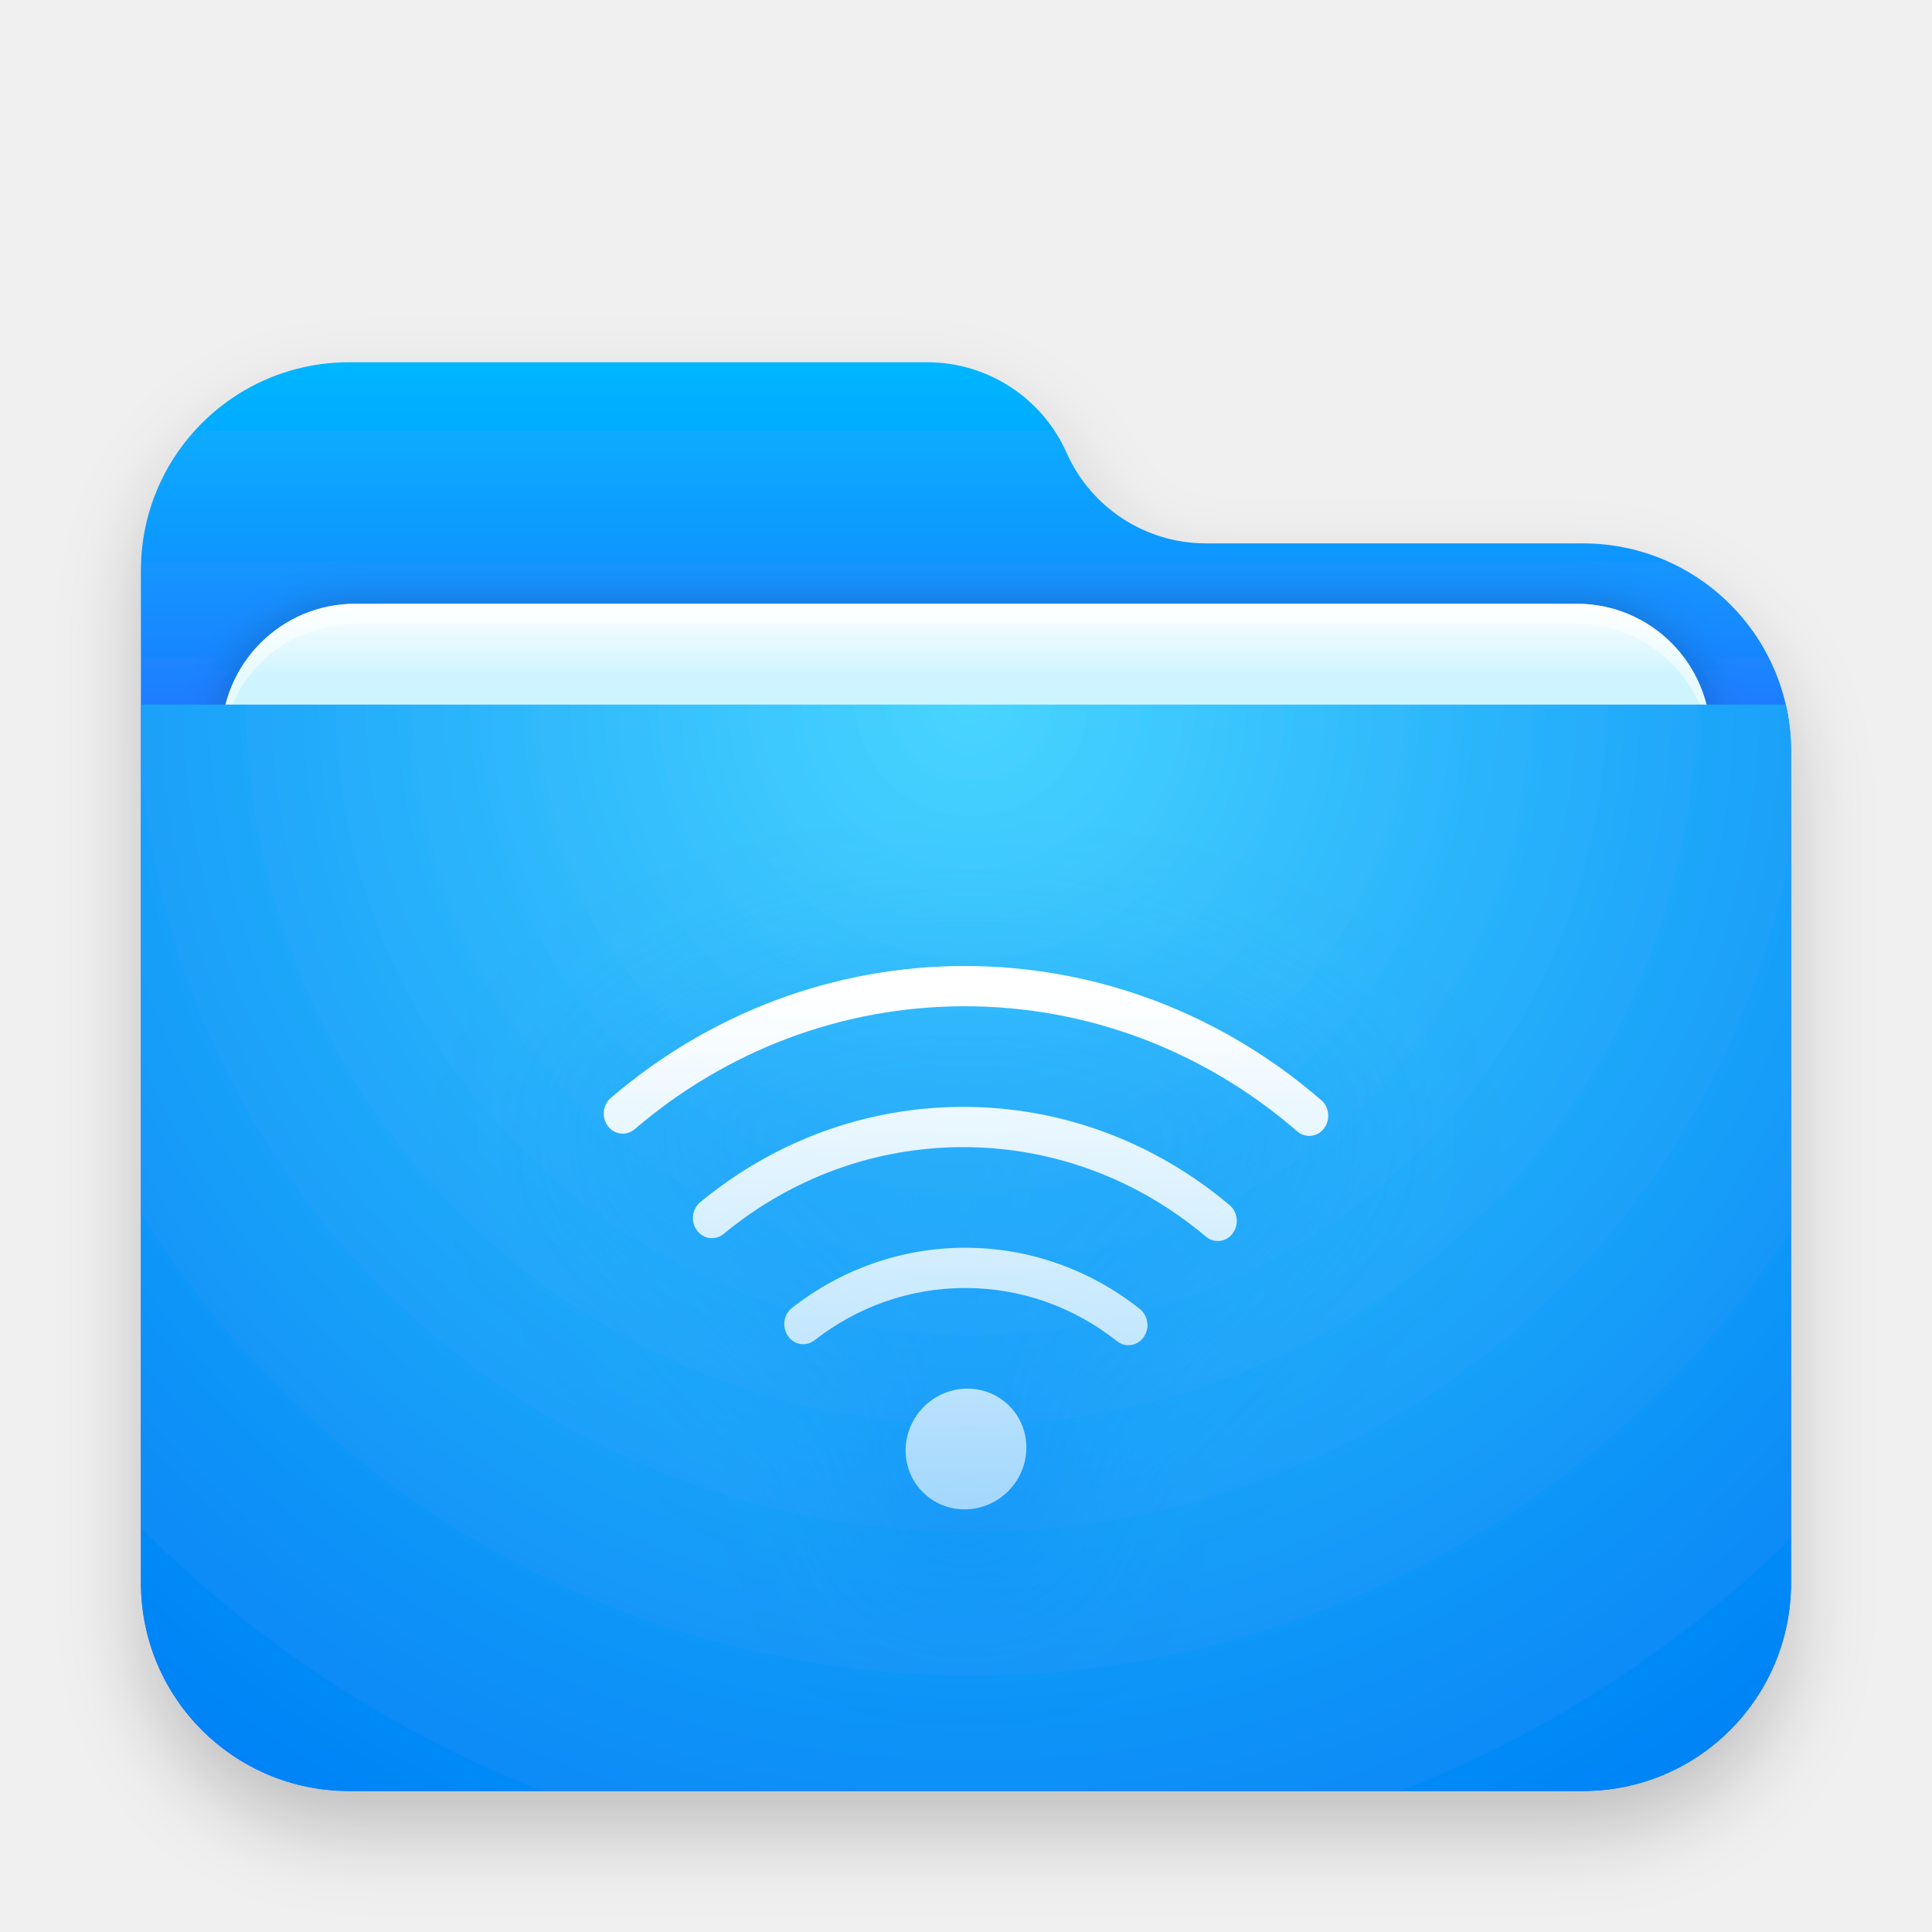
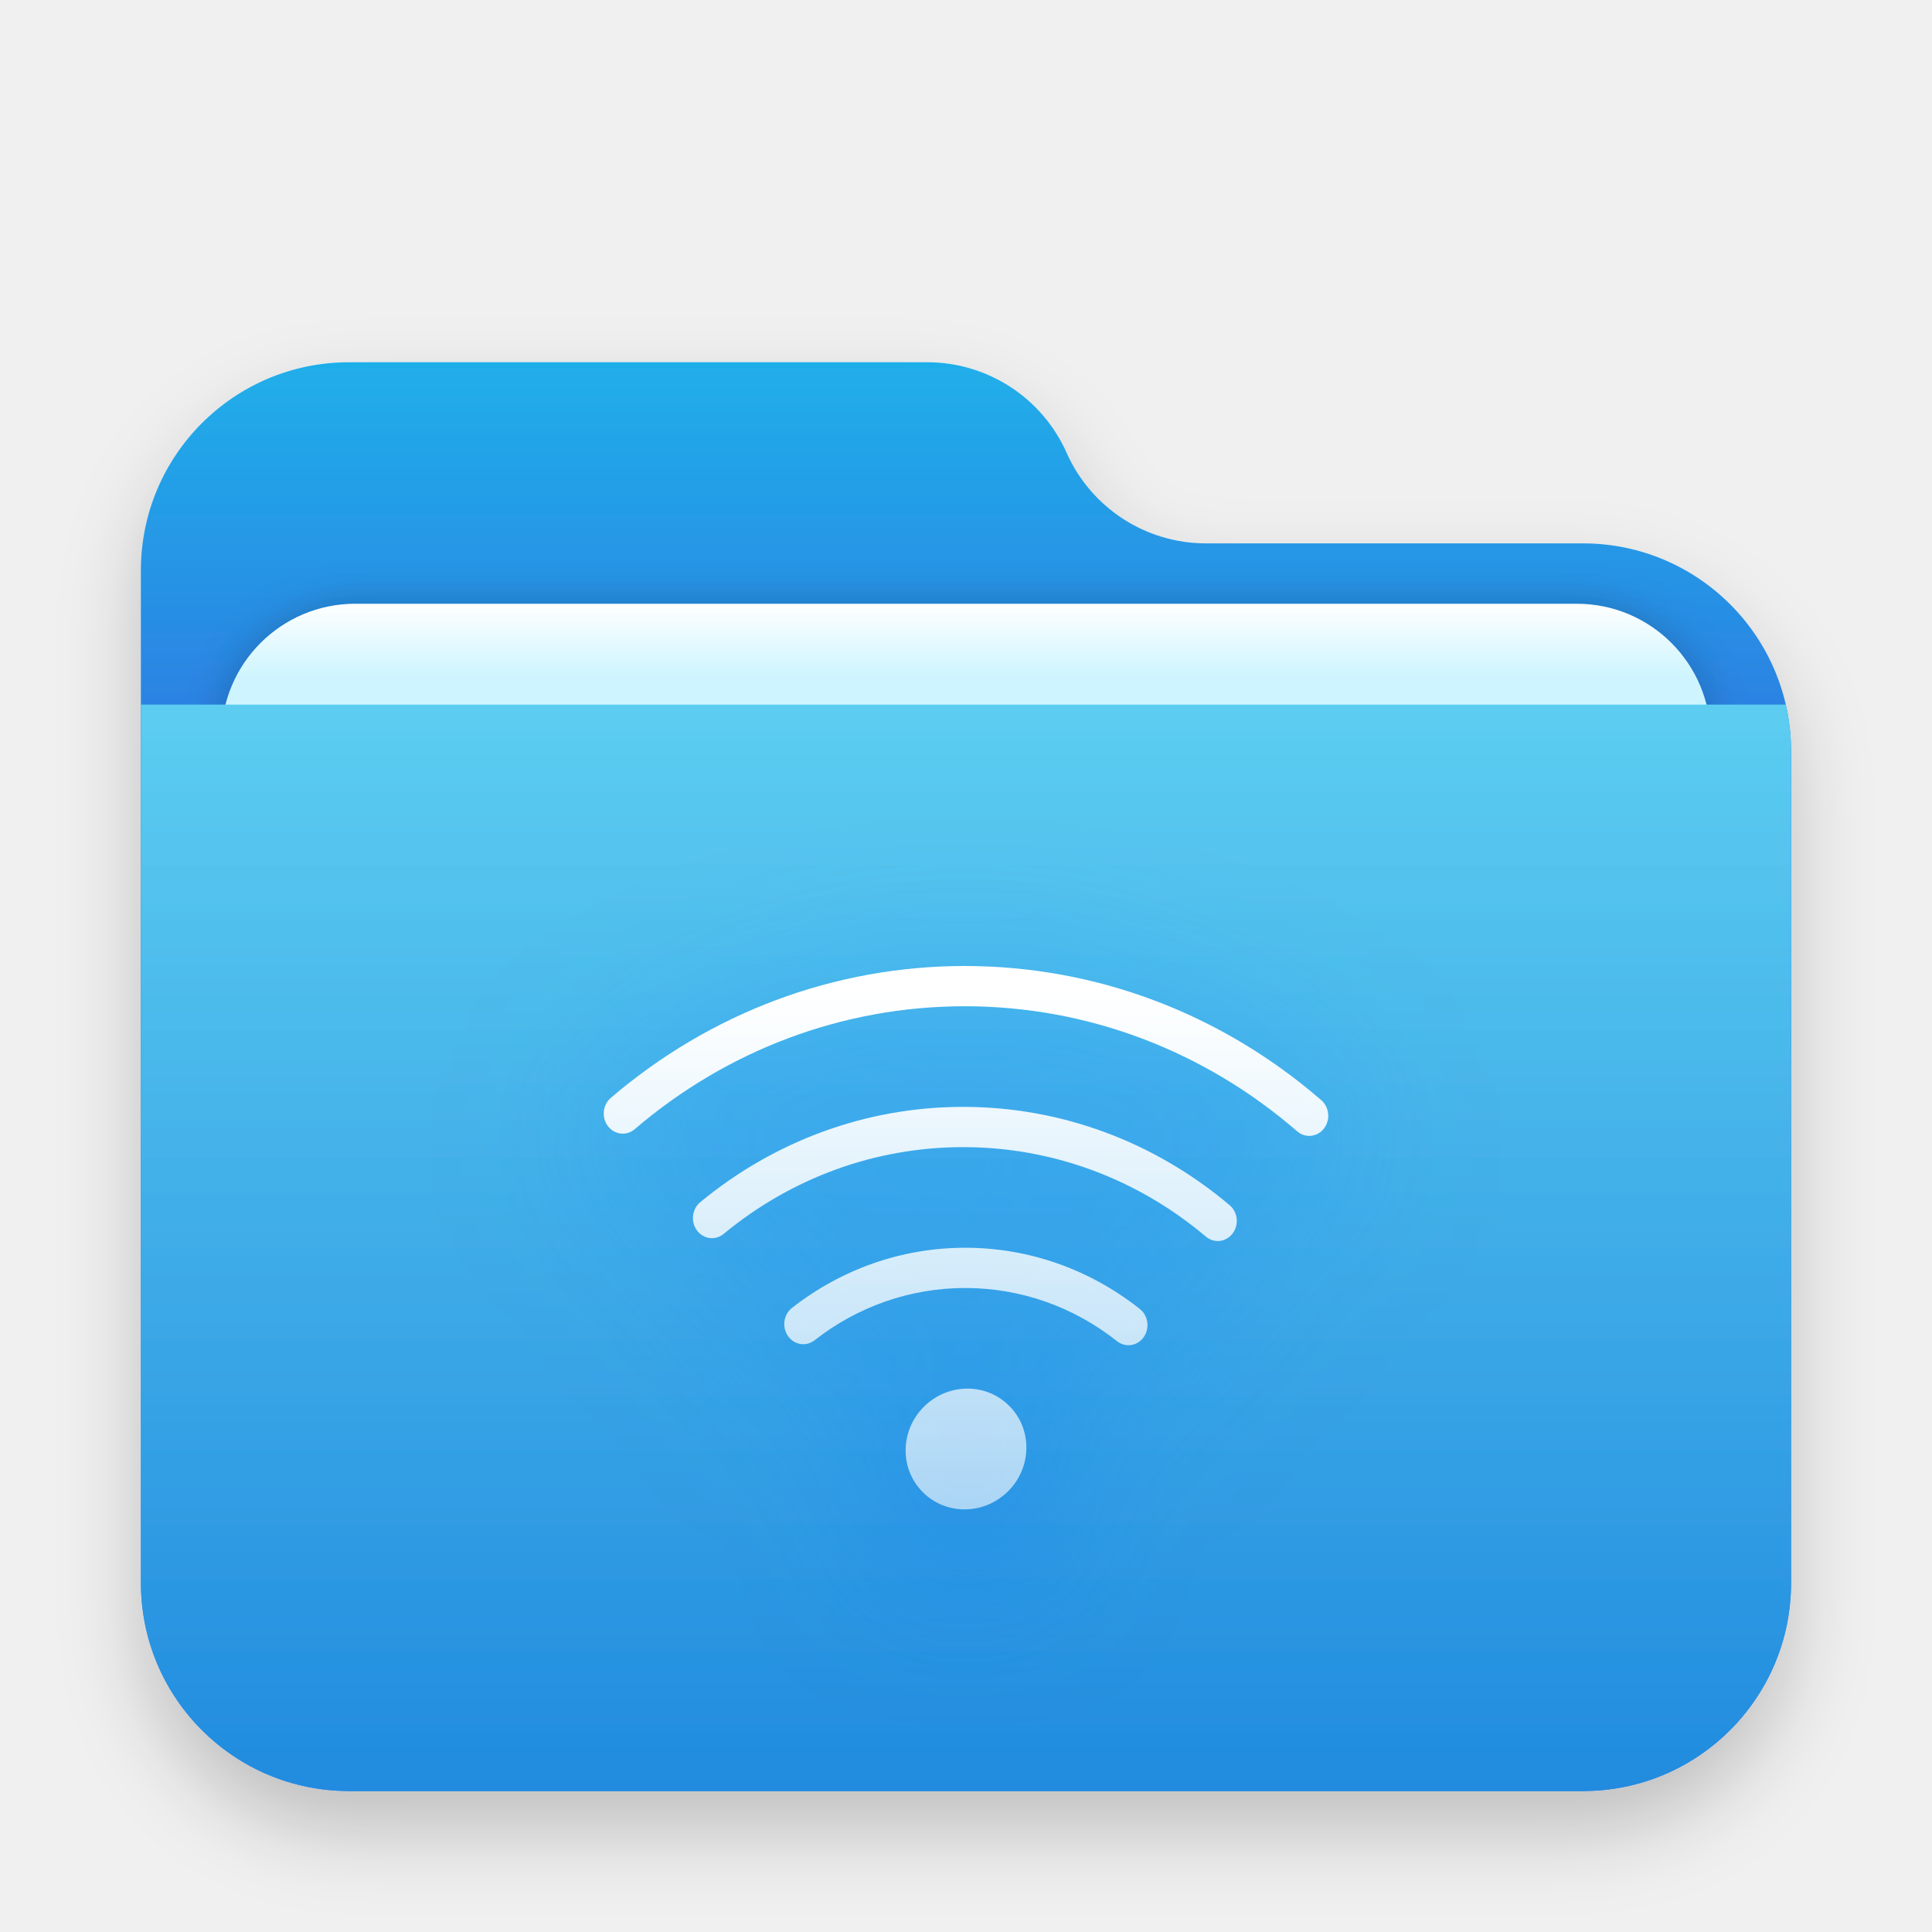
- <svg xmlns="http://www.w3.org/2000/svg" xmlns:xlink="http://www.w3.org/1999/xlink" width="96" height="96" viewBox="0 0 96 96">
+ <svg xmlns="http://www.w3.org/2000/svg" xmlns:xlink="http://www.w3.org/1999/xlink" width="96px" height="96px" viewBox="0 0 96 96" version="1.1">
  <defs>
-     <filter id="folder-remote-96px-a" width="129.3%" height="133.8%" x="-14.6%" y="-16.9%" filterUnits="objectBoundingBox">
-       <feOffset dy="2" in="SourceAlpha" result="shadowOffsetOuter1" />
-       <feGaussianBlur in="shadowOffsetOuter1" result="shadowBlurOuter1" stdDeviation="2" />
-       <feComposite in="shadowBlurOuter1" in2="SourceAlpha" operator="out" result="shadowBlurOuter1" />
-       <feColorMatrix in="shadowBlurOuter1" result="shadowMatrixOuter1" values="0 0 0 0 0   0 0 0 0 0   0 0 0 0 0  0 0 0 0.2 0" />
+     <filter x="-8.5%" y="-7.0%" width="117.1%" height="119.7%" filterUnits="objectBoundingBox" id="filter-1">
+       <feOffset dx="0" dy="2" in="SourceAlpha" result="shadowOffsetOuter1" />
+       <feGaussianBlur stdDeviation="2" in="shadowOffsetOuter1" result="shadowBlurOuter1" />
+       <feColorMatrix values="0 0 0 0 0   0 0 0 0 0   0 0 0 0 0  0 0 0 0.2 0" type="matrix" in="shadowBlurOuter1" result="shadowMatrixOuter1" />
      <feMerge>
        <feMergeNode in="shadowMatrixOuter1" />
        <feMergeNode in="SourceGraphic" />
      </feMerge>
    </filter>
-     <linearGradient id="folder-remote-96px-c" x1="50%" x2="50%" y1="0%" y2="37.968%">
-       <stop offset="0%" stop-color="#00B8FF" />
-       <stop offset="100%" stop-color="#2E5DFF" />
+     <linearGradient x1="50%" y1="0%" x2="50%" y2="26.353%" id="linearGradient-2">
+       <stop stop-color="#1FB0EA" offset="0%" />
+       <stop stop-color="#2C7FE2" offset="100%" />
    </linearGradient>
-     <path id="folder-remote-96px-b" d="M46,4.5 L46,4.5 C47.216,7.236 49.93,9 52.924,9 L71.658,9 C77.37,9 82,13.63 82,19.342 L82,60.658 C82,66.37 77.37,71 71.658,71 L10.342,71 C4.63,71 -4.37094128e-14,66.37 -4.4408921e-14,60.658 L-4.26325641e-14,10.342 C-4.33320723e-14,4.63 4.63,-2.38197334e-14 10.342,-2.48689958e-14 L39.076,-2.7533531e-14 C42.07,-2.80836213e-14 44.784,1.764 46,4.5 Z" />
-     <linearGradient id="folder-remote-96px-g" x1="50%" x2="50%" y1="0%" y2="11.796%">
-       <stop offset="0%" stop-color="#FFF" />
-       <stop offset="100%" stop-color="#CEF5FF" />
+     <path d="M46,4.5 C47.216,7.236 49.93,9 52.924,9 L71.658,9 C77.37,9 82,13.63 82,19.342 L82,60.658 C82,66.37 77.37,71 71.658,71 L10.342,71 C4.63,71 -4.37094128e-14,66.37 -4.4408921e-14,60.658 L-4.26325641e-14,10.342 C-4.33320723e-14,4.63 4.63,-2.55960903e-14 10.342,-2.66453526e-14 L39.076,-3.37507799e-14 C42.07,-3.16411738e-14 44.784,1.764 46,4.5 Z" id="path-3" />
+     <linearGradient x1="50%" y1="0%" x2="50%" y2="11.796%" id="linearGradient-5">
+       <stop stop-color="#FFFFFF" offset="0%" />
+       <stop stop-color="#CEF5FF" offset="100%" />
    </linearGradient>
-     <rect id="folder-remote-96px-f" width="74" height="31" x="4" y="12" rx="6.649" />
-     <filter id="folder-remote-96px-e" width="108.1%" height="119.4%" x="-4.1%" y="-9.7%" filterUnits="objectBoundingBox">
-       <feOffset in="SourceAlpha" result="shadowOffsetOuter1" />
-       <feGaussianBlur in="shadowOffsetOuter1" result="shadowBlurOuter1" stdDeviation="1" />
-       <feColorMatrix in="shadowBlurOuter1" values="0 0 0 0 0   0 0 0 0 0   0 0 0 0 0  0 0 0 0.2 0" />
+     <rect id="path-6" x="4" y="12" width="74" height="31" rx="6.649" />
+     <filter x="-4.1%" y="-9.7%" width="108.1%" height="119.4%" filterUnits="objectBoundingBox" id="filter-7">
+       <feOffset dx="0" dy="0" in="SourceAlpha" result="shadowOffsetOuter1" />
+       <feGaussianBlur stdDeviation="1" in="shadowOffsetOuter1" result="shadowBlurOuter1" />
+       <feColorMatrix values="0 0 0 0 0   0 0 0 0 0   0 0 0 0 0  0 0 0 0.2 0" type="matrix" in="shadowBlurOuter1" />
    </filter>
-     <filter id="folder-remote-96px-h" width="106.8%" height="116.1%" x="-3.4%" y="-8.1%" filterUnits="objectBoundingBox">
-       <feOffset dy="1" in="SourceAlpha" result="shadowOffsetInner1" />
-       <feComposite in="shadowOffsetInner1" in2="SourceAlpha" k2="-1" k3="1" operator="arithmetic" result="shadowInnerInner1" />
-       <feColorMatrix in="shadowInnerInner1" values="0 0 0 0 1   0 0 0 0 1   0 0 0 0 1  0 0 0 0.5 0" />
-     </filter>
-     <radialGradient id="folder-remote-96px-i" cx="50%" cy="0%" r="117.588%" fx="50%" fy="0%" gradientTransform="matrix(.06172 .9956 -.65551 .09375 .47 -.498)">
-       <stop offset="0%" stop-color="#48D5FF" />
-       <stop offset="100%" stop-color="#0083F6" />
-     </radialGradient>
-     <linearGradient id="folder-remote-96px-l" x1="52.084%" x2="52.084%" y1="4.908%" y2="100%">
-       <stop offset="0%" stop-color="#FFF" />
-       <stop offset="100%" stop-color="#FFF" stop-opacity=".6" />
+     <linearGradient x1="56.426%" y1="0%" x2="56.426%" y2="115.461%" id="linearGradient-8">
+       <stop stop-color="#5CCDF1" offset="0%" />
+       <stop stop-color="#1881DC" offset="100%" />
    </linearGradient>
-     <path id="folder-remote-96px-k" d="M45.904,69.904 C44.722,71.086 44.692,72.985 45.854,74.146 C47.015,75.308 48.914,75.278 50.096,74.096 C51.278,72.914 51.308,71.015 50.146,69.854 C48.985,68.692 47.086,68.722 45.904,69.904 L45.904,69.904 Z M47.935,48 C41.434,48 35.274,50.341 30.351,54.553 C29.945,54.9 29.882,55.53 30.21,55.959 C30.538,56.389 31.133,56.456 31.539,56.108 C36.129,52.182 41.87,50 47.935,50 C54.057,50 59.848,52.222 64.457,56.216 C64.86,56.565 65.456,56.503 65.786,56.075 C66.117,55.648 66.057,55.018 65.654,54.668 C60.71,50.384 54.497,48 47.935,48 L47.935,48 Z M47.858,55 C43.05,55 38.487,56.687 34.795,59.736 C34.384,60.075 34.31,60.704 34.631,61.139 C34.953,61.575 35.546,61.652 35.958,61.312 C39.32,58.536 43.475,57 47.858,57 C52.314,57 56.533,58.587 59.921,61.448 C60.329,61.792 60.923,61.722 61.249,61.29 C61.574,60.858 61.507,60.229 61.099,59.885 C57.379,56.743 52.745,55 47.858,55 L47.858,55 Z M47.961,62 C44.814,62 41.819,63.06 39.353,64.989 C38.933,65.317 38.845,65.943 39.155,66.387 C39.465,66.832 40.057,66.925 40.476,66.597 C42.619,64.921 45.222,64 47.961,64 C50.727,64 53.352,64.938 55.506,66.644 C55.924,66.975 56.516,66.885 56.829,66.443 C57.141,66.001 57.056,65.374 56.638,65.043 C54.16,63.08 51.138,62 47.961,62 L47.961,62 Z" />
-     <filter id="folder-remote-96px-j" width="172.2%" height="196.3%" x="-36.1%" y="-40.7%" filterUnits="objectBoundingBox">
-       <feOffset dy="2" in="SourceAlpha" result="shadowOffsetOuter1" />
-       <feGaussianBlur in="shadowOffsetOuter1" result="shadowBlurOuter1" stdDeviation="4" />
-       <feColorMatrix in="shadowBlurOuter1" values="0 0 0 0 0   0 0 0 0 0.427   0 0 0 0 0.969  0 0 0 0.5 0" />
+     <linearGradient x1="52.084%" y1="4.908%" x2="52.084%" y2="100%" id="linearGradient-9">
+       <stop stop-color="#FFFFFF" offset="0%" />
+       <stop stop-color="#FFFFFF" stop-opacity="0.6" offset="100%" />
+     </linearGradient>
+     <path d="M45.904,69.904 C44.722,71.086 44.692,72.985 45.854,74.146 C47.015,75.308 48.914,75.278 50.096,74.096 C51.278,72.914 51.308,71.015 50.146,69.854 C48.985,68.692 47.086,68.722 45.904,69.904 L45.904,69.904 Z M47.935,48 C41.434,48 35.274,50.341 30.351,54.553 C29.945,54.9 29.882,55.53 30.21,55.959 C30.538,56.389 31.133,56.456 31.539,56.108 C36.129,52.182 41.87,50 47.935,50 C54.057,50 59.848,52.222 64.457,56.216 C64.86,56.565 65.456,56.503 65.786,56.075 C66.117,55.648 66.057,55.018 65.654,54.668 C60.71,50.384 54.497,48 47.935,48 L47.935,48 Z M47.858,55 C43.05,55 38.487,56.687 34.795,59.736 C34.384,60.075 34.31,60.704 34.631,61.139 C34.953,61.575 35.546,61.652 35.958,61.312 C39.32,58.536 43.475,57 47.858,57 C52.314,57 56.533,58.587 59.921,61.448 C60.329,61.792 60.923,61.722 61.249,61.29 C61.574,60.858 61.507,60.229 61.099,59.885 C57.379,56.743 52.745,55 47.858,55 L47.858,55 Z M47.961,62 C44.814,62 41.819,63.06 39.353,64.989 C38.933,65.317 38.845,65.943 39.155,66.387 C39.465,66.832 40.057,66.925 40.476,66.597 C42.619,64.921 45.222,64 47.961,64 C50.727,64 53.352,64.938 55.506,66.644 C55.924,66.975 56.516,66.885 56.829,66.443 C57.141,66.001 57.056,65.374 56.638,65.043 C54.16,63.08 51.138,62 47.961,62 L47.961,62 Z" id="path-10" />
+     <filter x="-36.1%" y="-40.7%" width="172.2%" height="196.3%" filterUnits="objectBoundingBox" id="filter-11">
+       <feOffset dx="0" dy="2" in="SourceAlpha" result="shadowOffsetOuter1" />
+       <feGaussianBlur stdDeviation="4" in="shadowOffsetOuter1" result="shadowBlurOuter1" />
+       <feColorMatrix values="0 0 0 0 0   0 0 0 0 0.427   0 0 0 0 0.969  0 0 0 0.5 0" type="matrix" in="shadowBlurOuter1" />
    </filter>
  </defs>
-   <g fill="none" fill-rule="evenodd">
-     <g filter="url(#folder-remote-96px-a)" transform="translate(7 18)">
-       <mask id="folder-remote-96px-d" fill="#fff">
-         <use xlink:href="#folder-remote-96px-b" />
-       </mask>
-       <use fill="url(#folder-remote-96px-c)" xlink:href="#folder-remote-96px-b" />
-       <g mask="url(#folder-remote-96px-d)">
-         <use fill="#000" filter="url(#folder-remote-96px-e)" xlink:href="#folder-remote-96px-f" />
-         <use fill="url(#folder-remote-96px-g)" xlink:href="#folder-remote-96px-f" />
-         <use fill="#000" filter="url(#folder-remote-96px-h)" xlink:href="#folder-remote-96px-f" />
-       </g>
-       <g fill="url(#folder-remote-96px-i)" mask="url(#folder-remote-96px-d)">
-         <path d="M0,0 L82,0 L82,43.647 C82,49.359 77.37,53.99 71.658,53.99 L10.342,53.99 C4.63,53.99 -1.07684864e-15,49.359 -1.77635684e-15,43.647 L0,0 Z" transform="translate(0 17.01)" />
+   <g id="folder-remote" stroke="none" stroke-width="1" fill="none" fill-rule="evenodd">
+     <g id="folder-96px" transform="translate(7, 18)">
+       <g id="Group-2" filter="url(#filter-1)" transform="translate(0, 0)">
+         <mask id="mask-4" fill="white">
+           <use xlink:href="#path-3" />
+         </mask>
+         <use id="Mask" fill="url(#linearGradient-2)" xlink:href="#path-3" />
+         <g id="Rectangle" mask="url(#mask-4)">
+           <use fill="black" fill-opacity="1" filter="url(#filter-7)" xlink:href="#path-6" />
+           <use fill="url(#linearGradient-5)" fill-rule="evenodd" xlink:href="#path-6" />
+         </g>
+         <g id="Group" mask="url(#mask-4)" fill="url(#linearGradient-8)">
+           <g transform="translate(0, 17.0104)" id="Rectangle">
+             <path d="M0,0 L82,0 L82,43.647 C82,49.359 77.37,53.99 71.658,53.99 L10.342,53.99 C4.63,53.99 -1.07684864e-15,49.359 -1.77635684e-15,43.647 L0,0 L0,0 Z" />
+           </g>
+         </g>
      </g>
    </g>
-     <use fill="#000" filter="url(#folder-remote-96px-j)" xlink:href="#folder-remote-96px-k" />
-     <use fill="url(#folder-remote-96px-l)" xlink:href="#folder-remote-96px-k" />
+     <g id="Combined-Shape">
+       <use fill="black" fill-opacity="1" filter="url(#filter-11)" xlink:href="#path-10" />
+       <use fill="url(#linearGradient-9)" fill-rule="evenodd" xlink:href="#path-10" />
+     </g>
  </g>
</svg>
